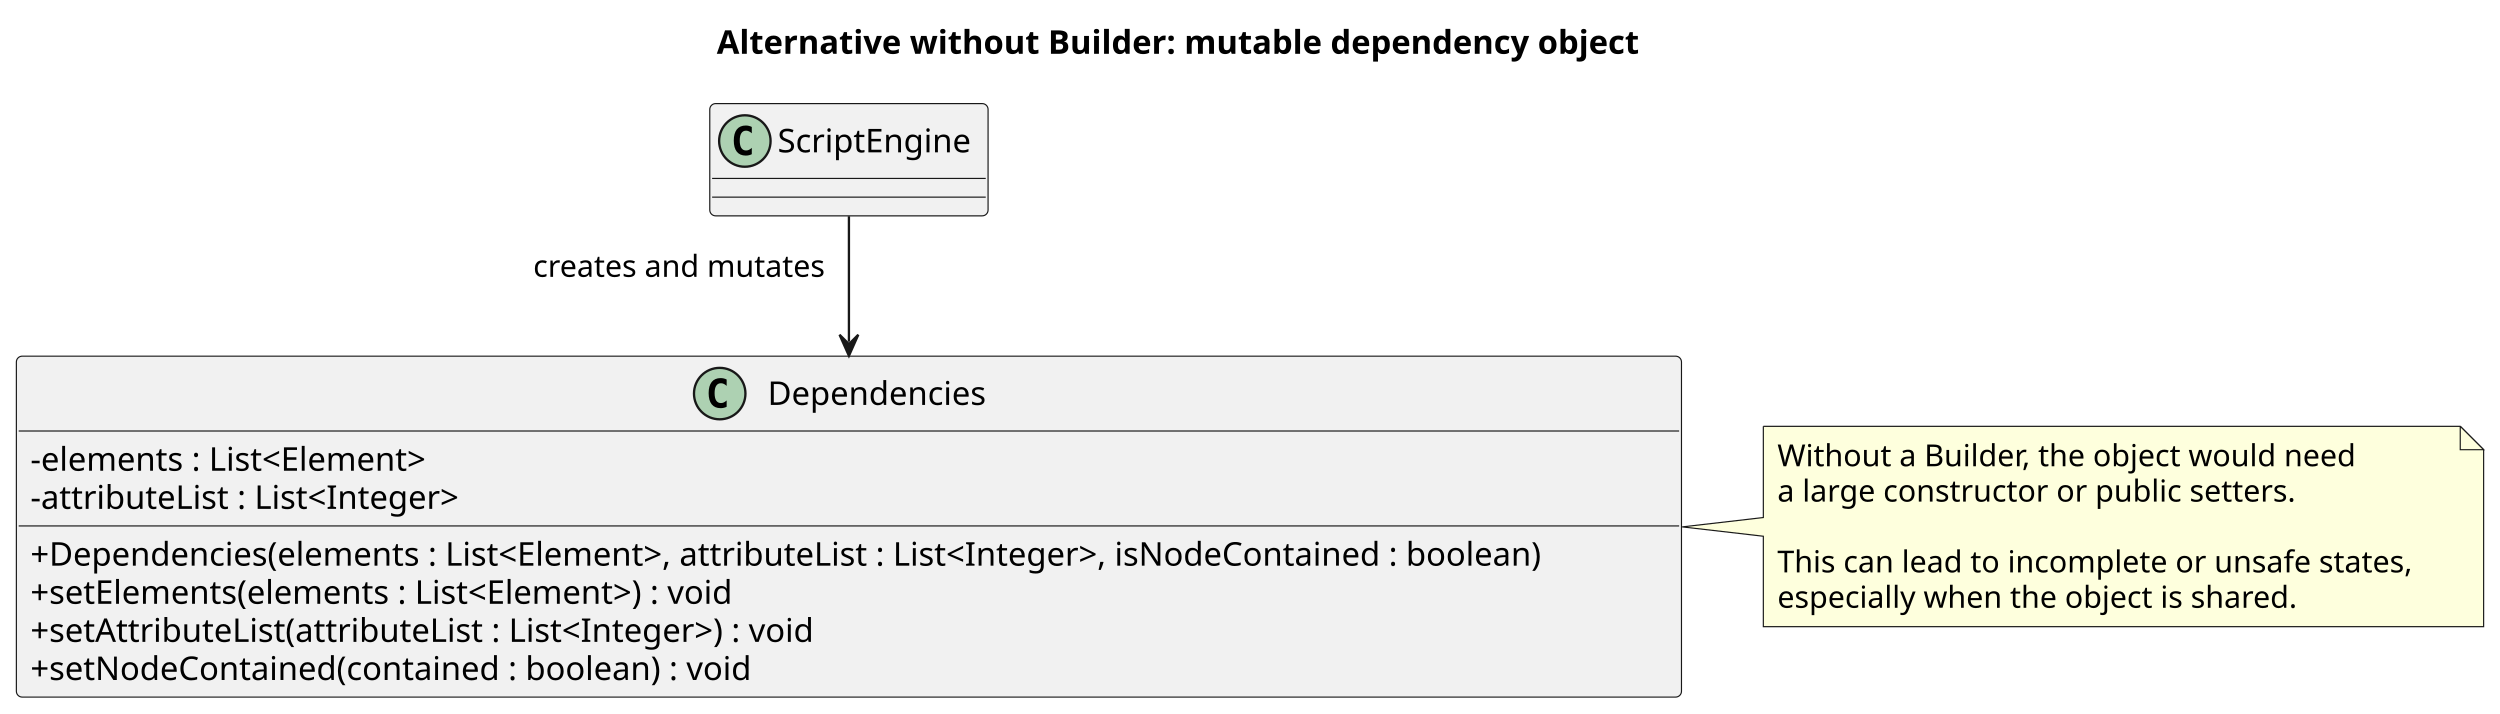
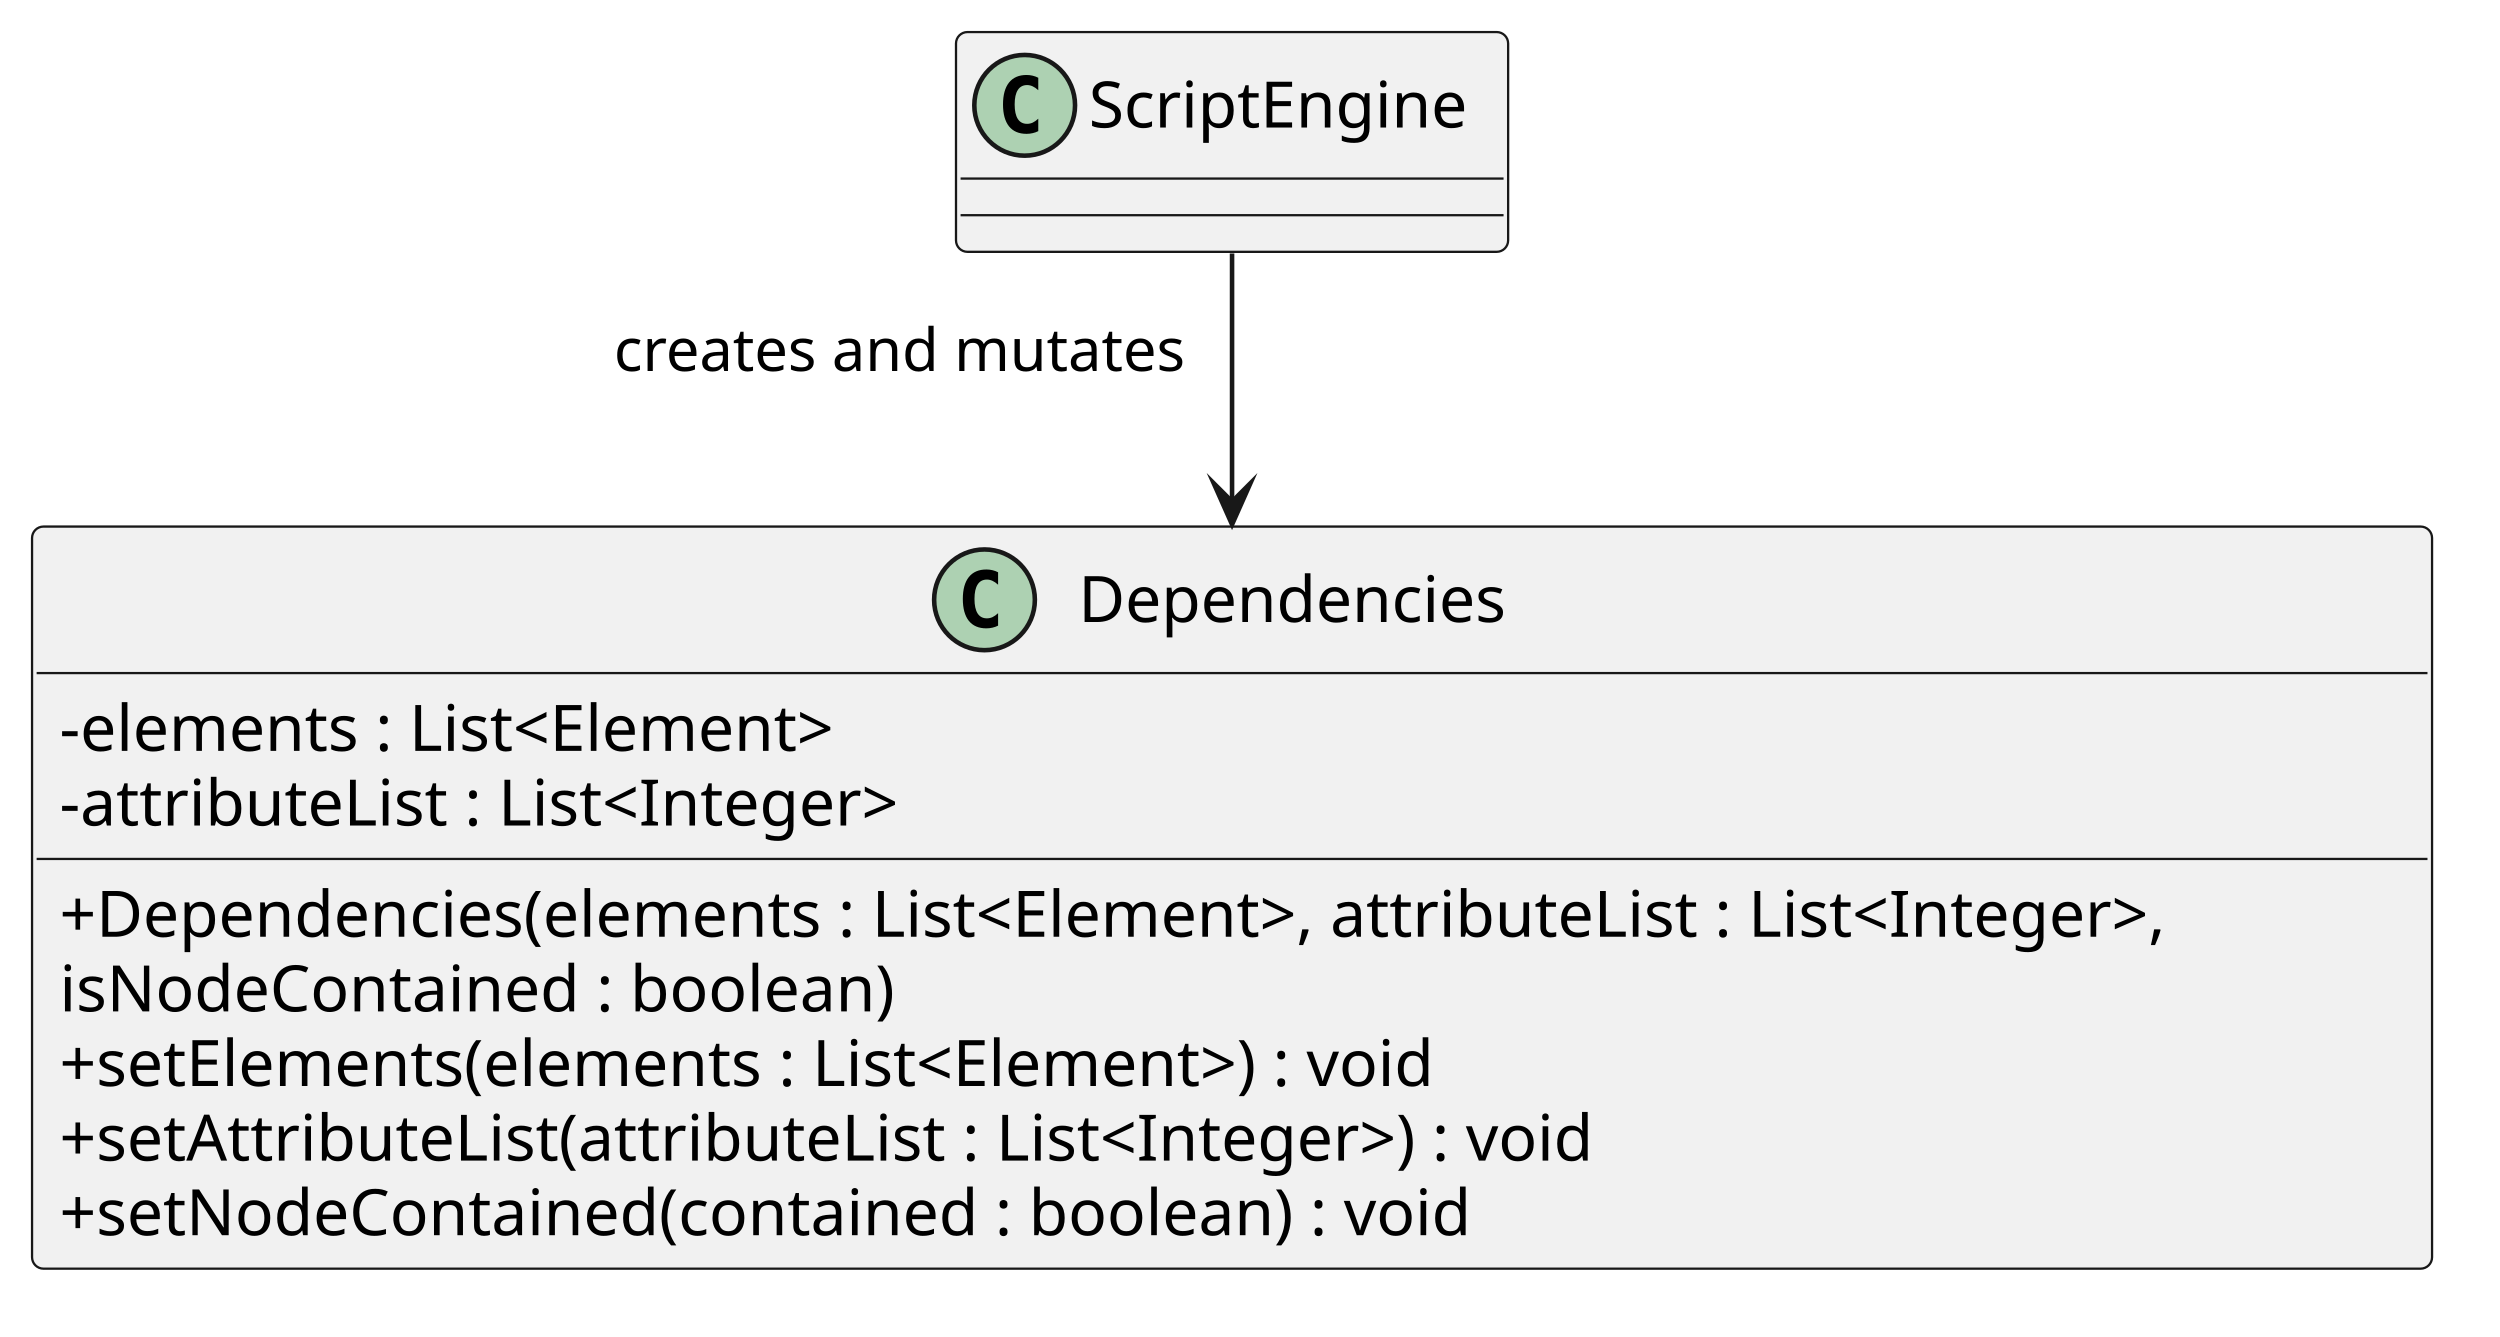
- <svg xmlns="http://www.w3.org/2000/svg" contentStyleType="text/css" height="305px" preserveAspectRatio="none" style="width:1069px;height:305px;background:#FFFFFF;" version="1.1" viewBox="0 0 1069 305" width="1069px" zoomAndPan="magnify">
+ <svg xmlns="http://www.w3.org/2000/svg" contentStyleType="text/css" data-diagram-type="CLASS" height="292px" preserveAspectRatio="none" style="width:546px;height:292px;background:#FFFFFF;" version="1.1" viewBox="0 0 546 292" width="546px" zoomAndPan="magnify">
  <defs />
  <g>
-     <text fill="#000000" font-family="sans-serif" font-size="14" font-weight="bold" lengthAdjust="spacing" textLength="442" x="306.5" y="22.995">Alternative without Builder: mutable dependency object</text>
-     <g id="elem_Dependencies">
-       <rect codeLine="7" fill="#F1F1F1" height="145.781" id="Dependencies" rx="2.5" ry="2.5" style="stroke:#181818;stroke-width:0.5;" width="712" x="7" y="152.297" />
-       <ellipse cx="307.75" cy="168.297" fill="#ADD1B2" rx="11" ry="11" style="stroke:#181818;stroke-width:1.0;" />
-       <path d="M310.719,173.938 Q310.141,174.234 309.5,174.375 Q308.859,174.531 308.156,174.531 Q305.656,174.531 304.328,172.891 Q303.016,171.234 303.016,168.109 Q303.016,164.984 304.328,163.328 Q305.656,161.672 308.156,161.672 Q308.859,161.672 309.5,161.828 Q310.156,161.984 310.719,162.281 L310.719,165 Q310.094,164.422 309.5,164.156 Q308.906,163.875 308.281,163.875 Q306.938,163.875 306.25,164.953 Q305.562,166.016 305.562,168.109 Q305.562,170.203 306.25,171.281 Q306.938,172.344 308.281,172.344 Q308.906,172.344 309.5,172.078 Q310.094,171.797 310.719,171.219 L310.719,173.938 Z " fill="#000000" />
-       <text fill="#000000" font-family="sans-serif" font-size="14" lengthAdjust="spacing" textLength="102" x="328.25" y="173.144">Dependencies</text>
-       <line style="stroke:#181818;stroke-width:0.5;" x1="8" x2="718" y1="184.297" y2="184.297" />
-       <text fill="#000000" font-family="sans-serif" font-size="14" lengthAdjust="spacing" textLength="187" x="13" y="201.292">-elements : List&lt;Element&gt;</text>
-       <text fill="#000000" font-family="sans-serif" font-size="14" lengthAdjust="spacing" textLength="195" x="13" y="217.589">-attributeList : List&lt;Integer&gt;</text>
-       <line style="stroke:#181818;stroke-width:0.5;" x1="8" x2="718" y1="224.891" y2="224.891" />
-       <text fill="#000000" font-family="sans-serif" font-size="14" lengthAdjust="spacing" textLength="700" x="13" y="241.886">+Dependencies(elements : List&lt;Element&gt;, attributeList : List&lt;Integer&gt;, isNodeContained : boolean)</text>
-       <text fill="#000000" font-family="sans-serif" font-size="14" lengthAdjust="spacing" textLength="332" x="13" y="258.183">+setElements(elements : List&lt;Element&gt;) : void</text>
-       <text fill="#000000" font-family="sans-serif" font-size="14" lengthAdjust="spacing" textLength="357" x="13" y="274.479">+setAttributeList(attributeList : List&lt;Integer&gt;) : void</text>
-       <text fill="#000000" font-family="sans-serif" font-size="14" lengthAdjust="spacing" textLength="331" x="13" y="290.776">+setNodeContained(contained : boolean) : void</text>
+     <g class="entity" data-qualified-name="Dependencies" data-source-line="5" id="ent0001">
+       <rect fill="#F1F1F1" height="162.078" rx="2.5" ry="2.5" style="stroke:#181818;stroke-width:0.5;" width="524.162" x="7" y="115" />
+       <ellipse cx="215.014" cy="131" fill="#ADD1B2" rx="11" ry="11" style="stroke:#181818;stroke-width:1;" />
+       <path d="M217.983,136.641 Q217.405,136.938 216.764,137.078 Q216.124,137.234 215.42,137.234 Q212.92,137.234 211.592,135.594 Q210.28,133.938 210.28,130.812 Q210.28,127.688 211.592,126.031 Q212.92,124.375 215.42,124.375 Q216.124,124.375 216.764,124.531 Q217.42,124.688 217.983,124.984 L217.983,127.703 Q217.358,127.125 216.764,126.859 Q216.17,126.578 215.545,126.578 Q214.202,126.578 213.514,127.656 Q212.827,128.719 212.827,130.812 Q212.827,132.906 213.514,133.984 Q214.202,135.047 215.545,135.047 Q216.17,135.047 216.764,134.781 Q217.358,134.5 217.983,133.922 L217.983,136.641 Z " fill="#000000" />
+       <text fill="#000000" font-family="sans-serif" font-size="14" lengthAdjust="spacing" textLength="99.634" x="235.514" y="135.847">Dependencies</text>
+       <line style="stroke:#181818;stroke-width:0.5;" x1="8" x2="530.162" y1="147" y2="147" />
+       <text fill="#000000" font-family="sans-serif" font-size="14" lengthAdjust="spacing" textLength="189.588" x="13" y="163.995">-elements : List&lt;Element&gt;</text>
+       <text fill="#000000" font-family="sans-serif" font-size="14" lengthAdjust="spacing" textLength="202.501" x="13" y="180.292">-attributeList : List&lt;Integer&gt;</text>
+       <line style="stroke:#181818;stroke-width:0.5;" x1="8" x2="530.162" y1="187.594" y2="187.594" />
+       <text fill="#000000" font-family="sans-serif" font-size="14" lengthAdjust="spacing" textLength="512.162" x="13" y="204.589">+Dependencies(elements : List&lt;Element&gt;, attributeList : List&lt;Integer&gt;,</text>
+       <text fill="#000000" font-family="sans-serif" font-size="14" lengthAdjust="spacing" textLength="194.318" x="13" y="220.886">isNodeContained : boolean)</text>
+       <text fill="#000000" font-family="sans-serif" font-size="14" lengthAdjust="spacing" textLength="337.087" x="13" y="237.183">+setElements(elements : List&lt;Element&gt;) : void</text>
+       <text fill="#000000" font-family="sans-serif" font-size="14" lengthAdjust="spacing" textLength="371.28" x="13" y="253.48">+setAttributeList(attributeList : List&lt;Integer&gt;) : void</text>
+       <text fill="#000000" font-family="sans-serif" font-size="14" lengthAdjust="spacing" textLength="334.435" x="13" y="269.776">+setNodeContained(contained : boolean) : void</text>
    </g>
-     <g id="elem_ScriptEngine">
-       <rect codeLine="16" fill="#F1F1F1" height="48" id="ScriptEngine" rx="2.5" ry="2.5" style="stroke:#181818;stroke-width:0.5;" width="119" x="303.5" y="44.297" />
-       <ellipse cx="318.5" cy="60.297" fill="#ADD1B2" rx="11" ry="11" style="stroke:#181818;stroke-width:1.0;" />
-       <path d="M321.469,65.938 Q320.891,66.234 320.25,66.375 Q319.609,66.531 318.906,66.531 Q316.406,66.531 315.078,64.891 Q313.766,63.234 313.766,60.109 Q313.766,56.984 315.078,55.328 Q316.406,53.672 318.906,53.672 Q319.609,53.672 320.25,53.828 Q320.906,53.984 321.469,54.281 L321.469,57 Q320.844,56.422 320.25,56.156 Q319.656,55.875 319.031,55.875 Q317.688,55.875 317,56.953 Q316.312,58.016 316.312,60.109 Q316.312,62.203 317,63.281 Q317.688,64.344 319.031,64.344 Q319.656,64.344 320.25,64.078 Q320.844,63.797 321.469,63.219 L321.469,65.938 Z " fill="#000000" />
-       <text fill="#000000" font-family="sans-serif" font-size="14" lengthAdjust="spacing" textLength="87" x="332.5" y="65.144">ScriptEngine</text>
-       <line style="stroke:#181818;stroke-width:0.5;" x1="304.5" x2="421.5" y1="76.297" y2="76.297" />
-       <line style="stroke:#181818;stroke-width:0.5;" x1="304.5" x2="421.5" y1="84.297" y2="84.297" />
+     <g class="entity" data-qualified-name="ScriptEngine" data-source-line="15" id="ent0002">
+       <rect fill="#F1F1F1" height="48" rx="2.5" ry="2.5" style="stroke:#181818;stroke-width:0.5;" width="120.587" x="208.79" y="7" />
+       <ellipse cx="223.79" cy="23" fill="#ADD1B2" rx="11" ry="11" style="stroke:#181818;stroke-width:1;" />
+       <path d="M226.759,28.641 Q226.181,28.938 225.54,29.078 Q224.899,29.234 224.196,29.234 Q221.696,29.234 220.368,27.594 Q219.056,25.938 219.056,22.812 Q219.056,19.688 220.368,18.031 Q221.696,16.375 224.196,16.375 Q224.899,16.375 225.54,16.531 Q226.196,16.688 226.759,16.984 L226.759,19.703 Q226.134,19.125 225.54,18.859 Q224.946,18.578 224.321,18.578 Q222.977,18.578 222.29,19.656 Q221.602,20.719 221.602,22.812 Q221.602,24.906 222.29,25.984 Q222.977,27.047 224.321,27.047 Q224.946,27.047 225.54,26.781 Q226.134,26.5 226.759,25.922 L226.759,28.641 Z " fill="#000000" />
+       <text fill="#000000" font-family="sans-serif" font-size="14" lengthAdjust="spacing" textLength="88.587" x="237.79" y="27.847">ScriptEngine</text>
+       <line style="stroke:#181818;stroke-width:0.5;" x1="209.79" x2="328.377" y1="39" y2="39" />
+       <line style="stroke:#181818;stroke-width:0.5;" x1="209.79" x2="328.377" y1="47" y2="47" />
    </g>
-     <g id="elem_GMN5">
-       <path d="M754,182.297 L754,221.297 L719.3,225.297 L754,229.297 L754,267.961 A0,0 0 0 0 754,267.961 L1062,267.961 A0,0 0 0 0 1062,267.961 L1062,192.297 L1052,182.297 L754,182.297 A0,0 0 0 0 754,182.297 " fill="#FEFFDD" style="stroke:#181818;stroke-width:0.5;" />
-       <path d="M1052,182.297 L1052,192.297 L1062,192.297 L1052,182.297 " fill="#FEFFDD" style="stroke:#181818;stroke-width:0.5;" />
-       <text fill="#000000" font-family="sans-serif" font-size="13" lengthAdjust="spacing" textLength="256" x="760" y="199.364">Without a Builder, the object would need</text>
-       <text fill="#000000" font-family="sans-serif" font-size="13" lengthAdjust="spacing" textLength="232" x="760" y="214.497">a large constructor or public setters.</text>
-       <text fill="#000000" font-family="sans-serif" font-size="13" lengthAdjust="spacing" textLength="4" x="760" y="229.629"> </text>
-       <text fill="#000000" font-family="sans-serif" font-size="13" lengthAdjust="spacing" textLength="287" x="760" y="244.762">This can lead to incomplete or unsafe states,</text>
-       <text fill="#000000" font-family="sans-serif" font-size="13" lengthAdjust="spacing" textLength="233" x="760" y="259.895">especially when the object is shared.</text>
-     </g>
-     <g id="link_ScriptEngine_Dependencies">
-       <path codeLine="19" d="M363,92.487 C363,108.567 363,124.617 363,146.137 " fill="none" id="ScriptEngine-to-Dependencies" style="stroke:#181818;stroke-width:1.0;" />
-       <polygon fill="#181818" points="363,152.137,367,143.137,363,147.137,359,143.137,363,152.137" style="stroke:#181818;stroke-width:1.0;" />
-       <text fill="#000000" font-family="sans-serif" font-size="13" lengthAdjust="spacing" textLength="134" x="228" y="118.374">creates and mutates</text>
+     <g class="link" data-entity-1="ent0002" data-entity-2="ent0001" data-link-type="dependency" data-source-line="18" id="lnk3">
+       <path codeLine="18" d="M269.08,55.35 C269.08,71.22 269.08,87.94 269.08,109.55" fill="none" id="ScriptEngine-to-Dependencies" style="stroke:#181818;stroke-width:1;" />
+       <polygon fill="#181818" points="269.08,114.55,273.08,105.55,269.08,109.55,265.08,105.55,269.08,114.55" style="stroke:#181818;stroke-width:1;stroke-linejoin:miter;stroke-miterlimit:10;" />
+       <text fill="#000000" font-family="sans-serif" font-size="13" lengthAdjust="spacing" textLength="134.881" x="134.08" y="81.017">creates and mutates</text>
    </g>
  </g>
</svg>
